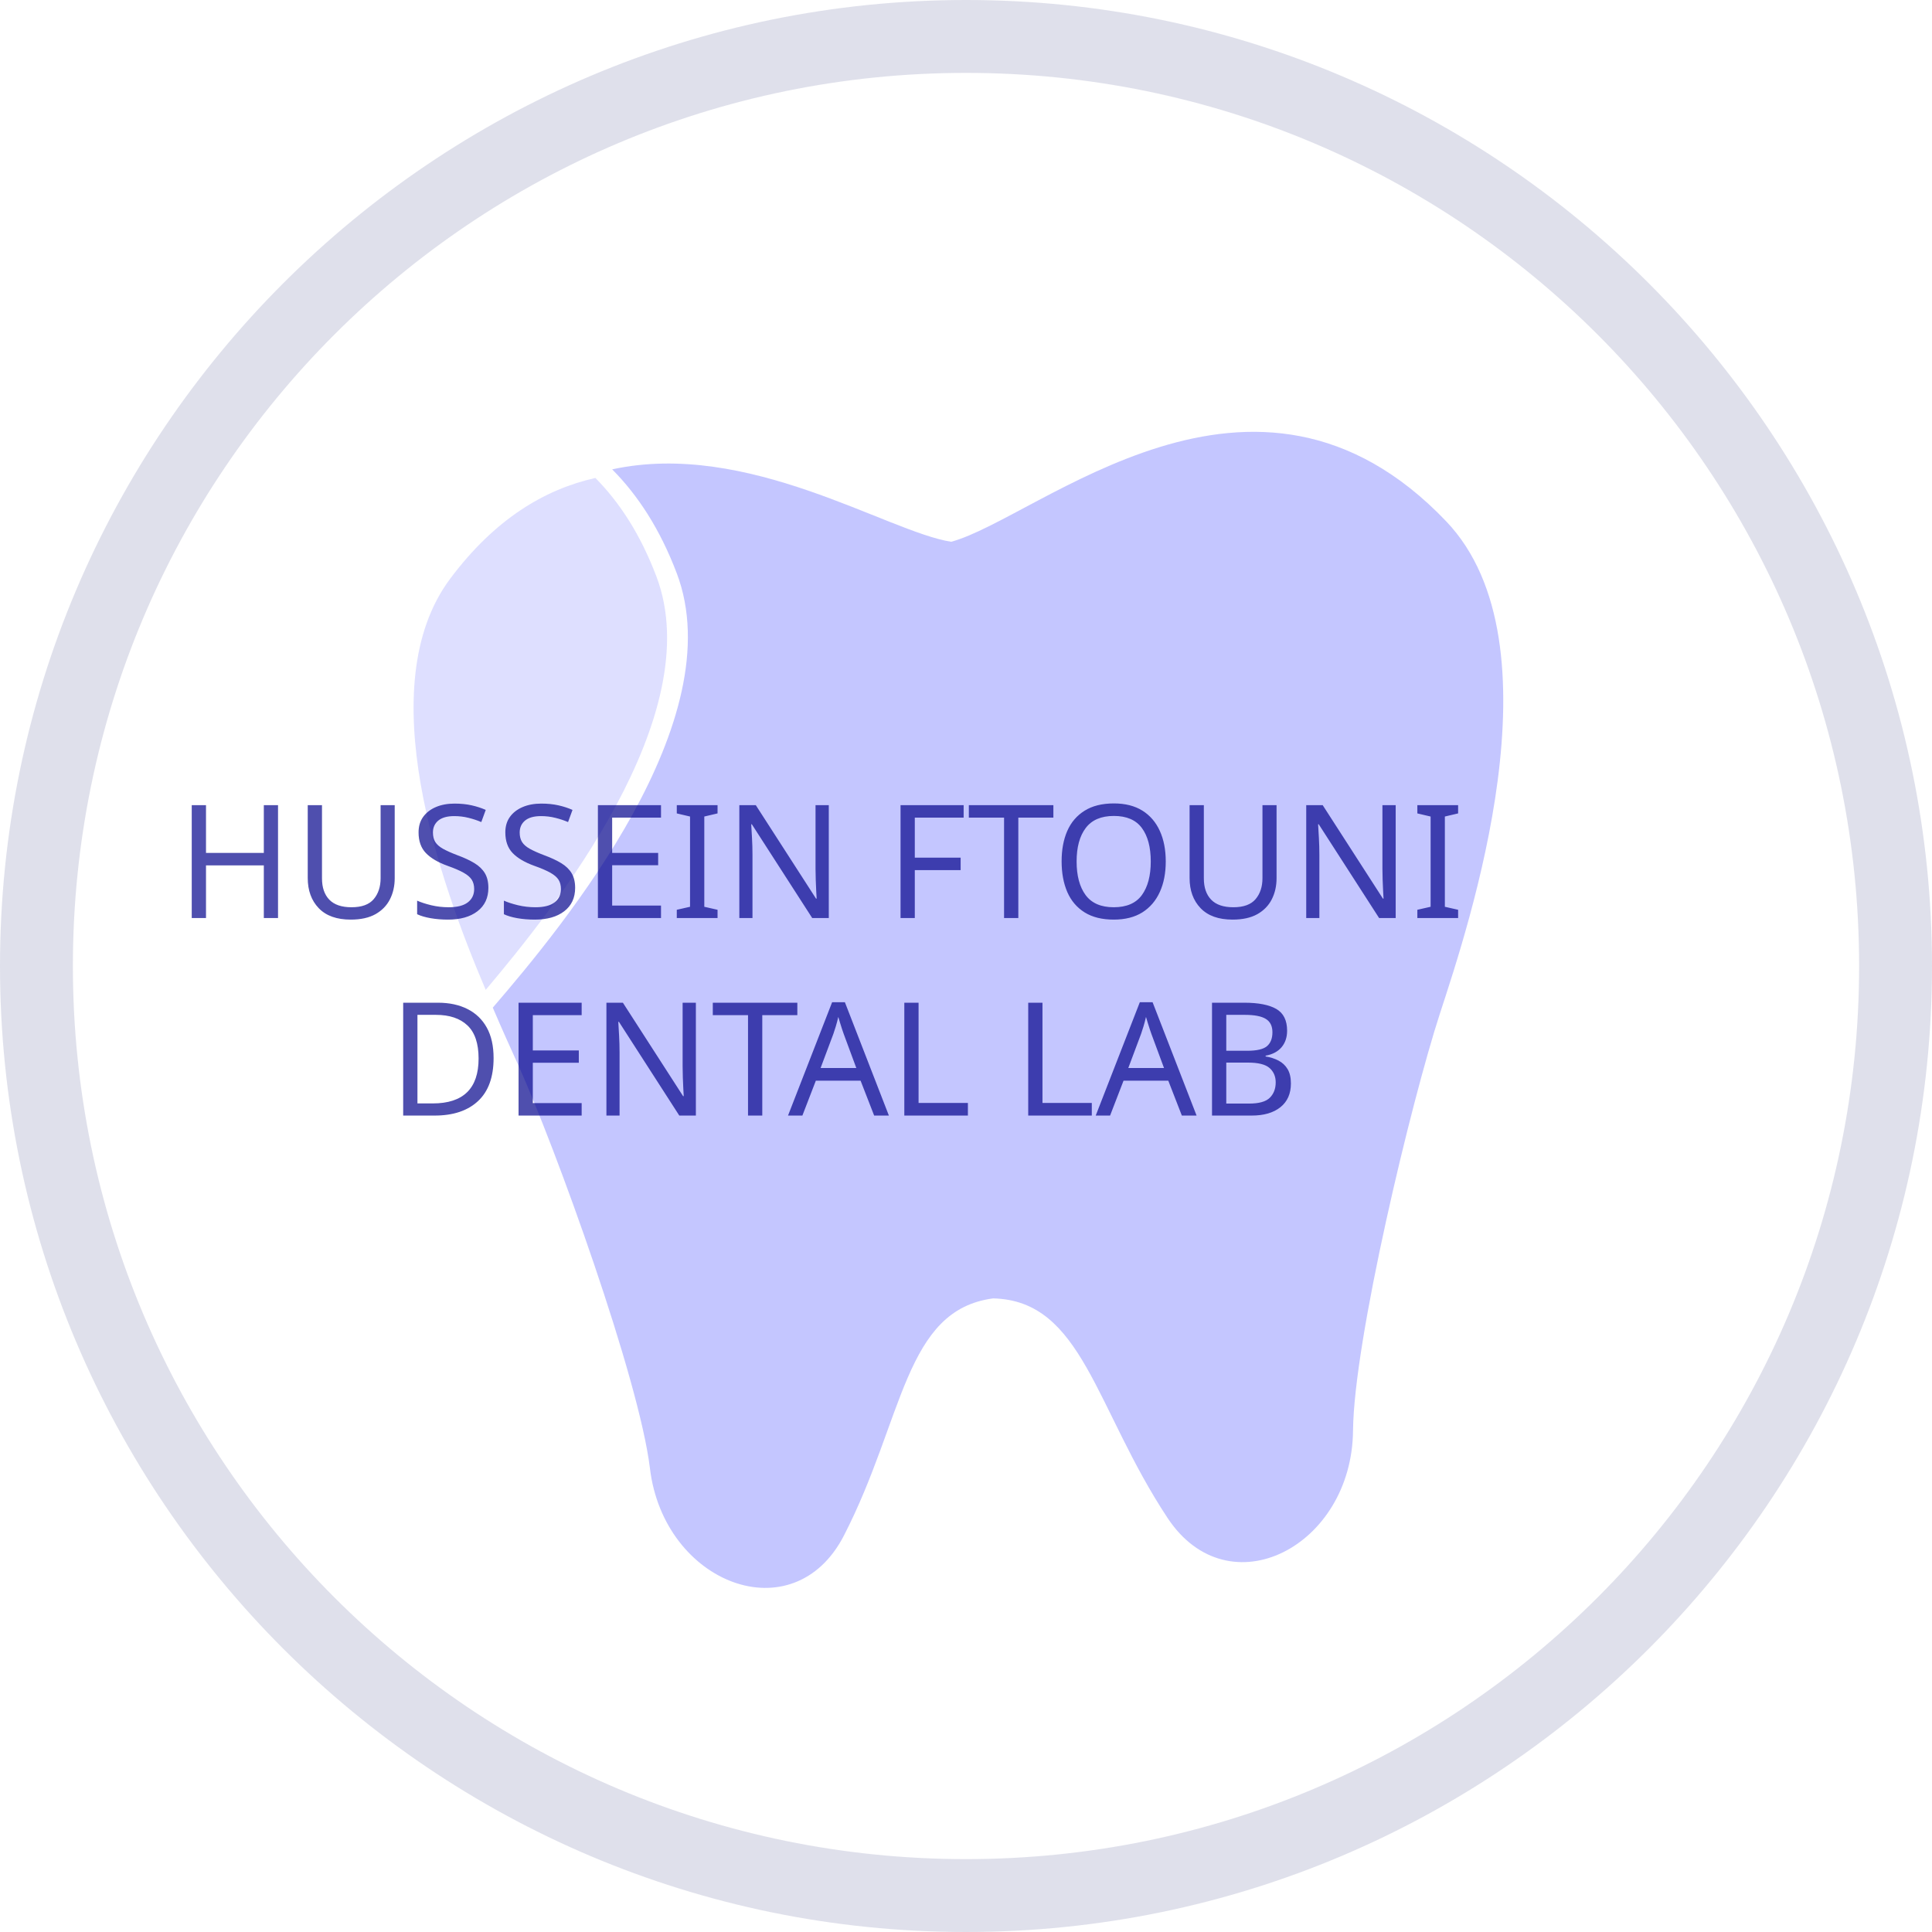
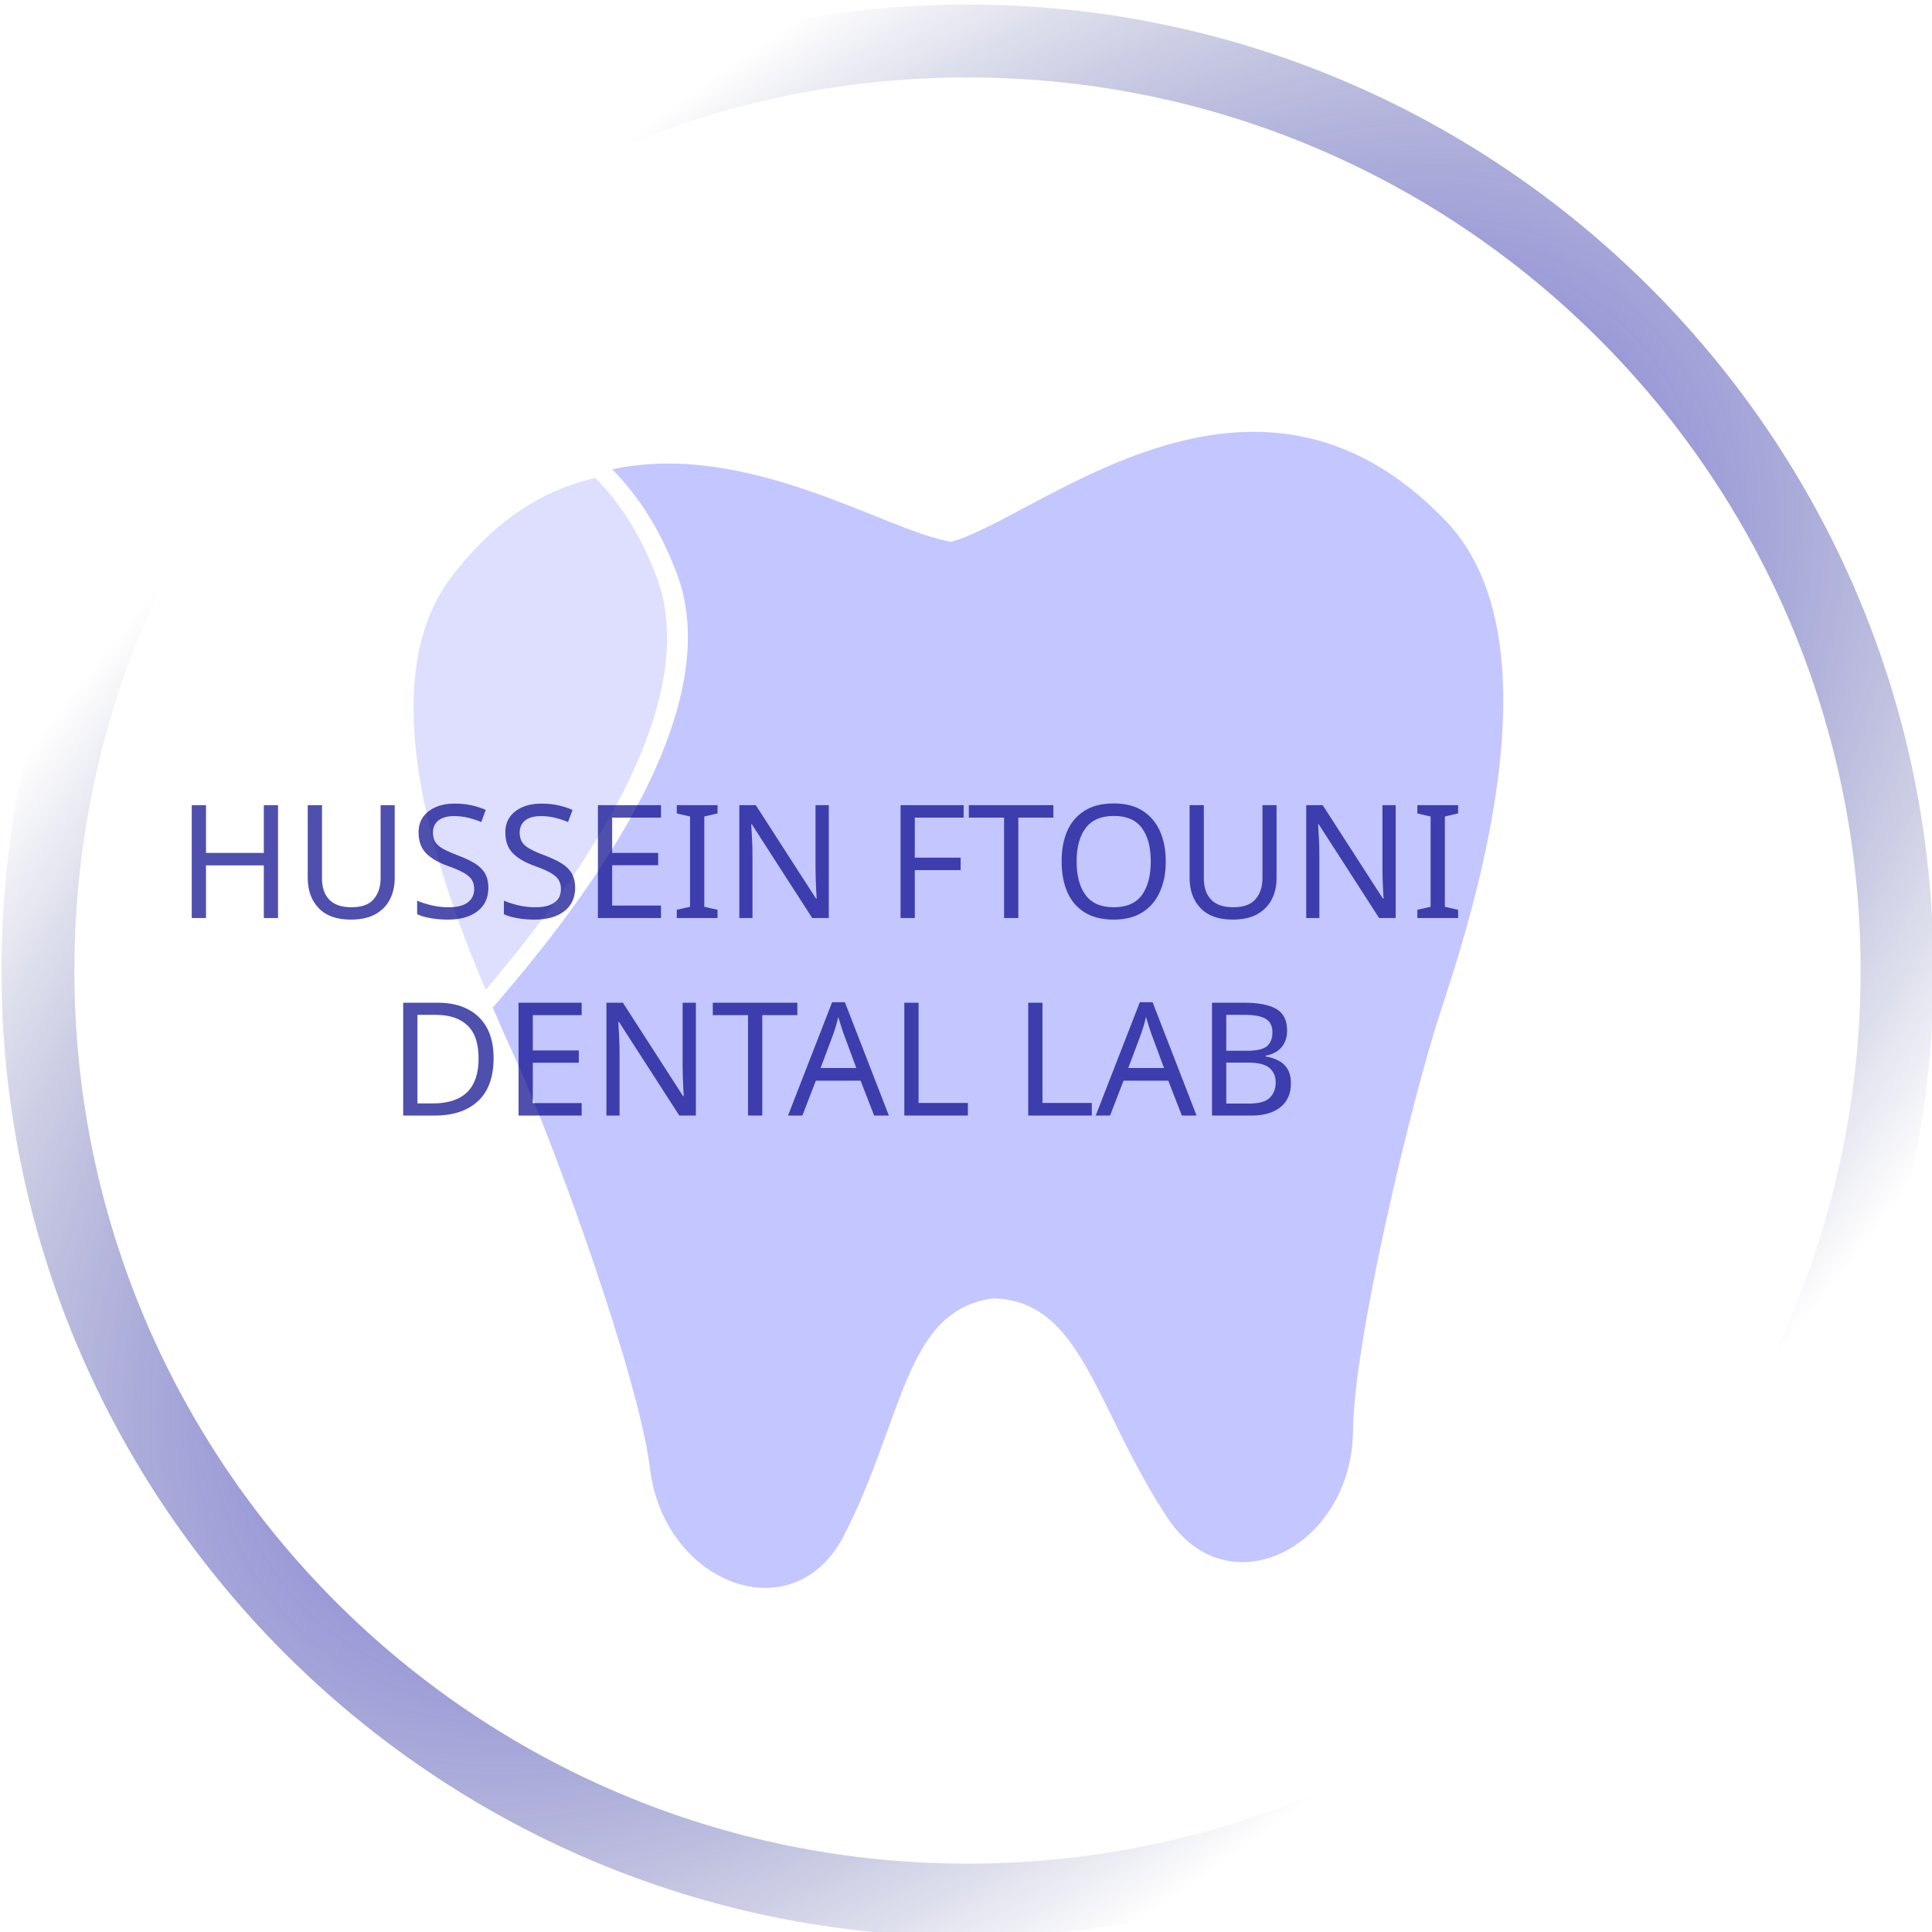
<svg xmlns="http://www.w3.org/2000/svg" xmlns:xlink="http://www.w3.org/1999/xlink" width="657.592" height="657.593" id="svg3881" version="1.1">
  <defs id="defs3883">
    <linearGradient id="linearGradient3772">
      <stop style="stop-color:#000086;stop-opacity:1;" offset="0" id="stop3774" />
      <stop style="stop-color:#000086;stop-opacity:0;" offset="1" id="stop3776" />
    </linearGradient>
    <linearGradient gradientUnits="userSpaceOnUse" y2="11447.226" x2="2225.413" y1="10870.338" x1="3735.294" id="linearGradient3857" xlink:href="#linearGradient3851" />
    <linearGradient id="linearGradient3851">
      <stop id="stop3853" offset="0" style="stop-color:#3b2b42;stop-opacity:1;" />
      <stop id="stop3855" offset="1" style="stop-color:#b700e4;stop-opacity:0;" />
    </linearGradient>
    <linearGradient xlink:href="#linearGradient3772" id="linearGradient3784" x1="1061.528" y1="584.913" x2="1535.418" y2="584.913" gradientUnits="userSpaceOnUse" />
+     <radialGradient xlink:href="#linearGradient3758" id="radialGradient3764" cx="1293.294" cy="596.458" fx="1293.294" fy="596.458" r="328.796" gradientTransform="matrix(-0.6098826,-0.6396675,1.218848,-1.162095,1355.06,2116.877)" gradientUnits="userSpaceOnUse" />
+     <linearGradient id="linearGradient3758">
+       <stop style="stop-color:#4b39ff;stop-opacity:1;" offset="0" id="stop3760" />
+       <stop style="stop-color:#000b60;stop-opacity:0;" offset="1" id="stop3762" />
+     </linearGradient>
+     <radialGradient r="328.796" fy="596.458" fx="1293.294" cy="596.458" cx="1293.294" gradientTransform="matrix(-0.6098826,-0.6396675,1.218848,-1.162095,1355.573,2118.424)" gradientUnits="userSpaceOnUse" id="radialGradient3045" xlink:href="#linearGradient3758" />
  </defs>
  <g transform="translate(-964.4977,-267.6617)" id="layer1">
    <g style="fill:#000bff;fill-opacity:0.233" transform="matrix(1.150349,0,0,1.150349,-200.0977,-85.71271)" id="g4442">
      <path id="path3835" style="fill:#000bff;fill-opacity:0.233;fill-rule:nonzero;stroke:none" d="m 1440.317,461.469 c -56.854,-59.634 -120.501,-1.024 -146.495,6.025 -19.043,-3.01 -60.163,-30.162 -100.304,-21.429 7.55,7.601 14.119,17.574 19.11,30.749 16.44,43.397 -32.943,103.592 -54.436,128.514 2.848,6.681 5.421,12.32 7.29,16.445 11.322,24.995 36.033,93.442 39.215,119.918 4.098,34.1 42.454,48.918 57.404,19.818 17.759,-34.566 17.878,-66.677 44.131,-70.149 26.479,0.625 30.148,32.53 51.621,64.978 18.077,27.316 54.568,8.457 54.871,-25.881 0.237,-26.66 17.234,-97.361 25.725,-123.424 8.491,-26.064 36.444,-109.293 1.866,-145.562" />
      <path id="path3837" style="fill:#000bff;fill-opacity:0.132;fill-rule:nonzero;stroke:none" d="m 1206.598,477.742 c -4.736,-12.497 -10.938,-21.945 -18.05,-29.136 -14.957,3.367 -29.745,12.11 -42.986,29.85 -23.634,31.661 -3.123,89.563 10.534,121.617 20.049,-23.769 66.104,-81.168 50.503,-122.331" />
      <text xml:space="preserve" style="font-size:40.55px;font-style:normal;font-weight:normal;line-height:125%;letter-spacing:0px;word-spacing:0px;fill:#00008a;fill-opacity:0.688;stroke:none;font-family:Sans" x="1298.908" y="578.815" id="text2990">
        <tspan id="tspan2992" x="1298.908" y="578.815" style="font-size:46.761px;font-style:normal;font-variant:normal;font-weight:normal;font-stretch:normal;text-align:center;text-anchor:middle;fill:#00008a;fill-opacity:0.688;font-family:Neuropol X Rg;-inkscape-font-specification:Neuropol X Rg" dx="3.694" rotate="0.8 0.8 0.8 0.8 0.8 0.8 0.8 0.8 0.8 0.8 0.8 0.8 0.8 0.8 0">HUSSEIN FTOUNI</tspan>
        <tspan x="1298.908" y="637.265" id="tspan2994" style="font-size:46.761px;font-style:normal;font-variant:normal;font-weight:normal;font-stretch:normal;text-align:center;text-anchor:middle;fill:#00008a;fill-opacity:0.688;font-family:Neuropol X Rg;-inkscape-font-specification:Neuropol X Rg" rotate="0.8 0.8 0.8 0.8 0.8 0.8 0.8 0.8 0.8 0.8 0">DENTAL LAB</tspan>
      </text>
      <flowRoot xml:space="preserve" id="flowRoot2996" style="fill:black;stroke:none;stroke-opacity:1;stroke-width:1px;stroke-linejoin:miter;stroke-linecap:butt;fill-opacity:1;font-family:Sans;font-style:normal;font-weight:normal;font-size:40px;line-height:125%;letter-spacing:0px;word-spacing:0px">
        <flowRegion id="flowRegion2998">
          <rect id="rect3000" width="187.888" height="46.467" x="131.32" y="-203.057" />
        </flowRegion>
        <flowPara id="flowPara3002" />
      </flowRoot>
    </g>
-     <path id="path86" style="fill:#000b60;fill-opacity:0.127;fill-rule:nonzero;stroke:none" d="m 1293.294,267.662 c -181.299,0 -328.796,147.498 -328.796,328.796 0,181.299 147.497,328.796 328.796,328.796 181.299,0 328.796,-147.498 328.796,-328.796 0,-181.299 -147.498,-328.796 -328.796,-328.796 l 0,0 z m 0,24.809 c 167.887,0 303.988,136.1 303.988,303.988 0,167.887 -136.1,303.988 -303.988,303.988 -167.887,0 -303.988,-136.1 -303.988,-303.988 0,-167.887 136.1,-303.988 303.988,-303.988" />
+     <path id="path86" style="fill:url(#radialGradient3045);fill-opacity:1;fill-rule:nonzero;stroke:none" d="m 1293.807,269.209 c -181.299,0 -328.796,147.498 -328.796,328.796 0,181.299 147.498,328.796 328.796,328.796 181.299,0 328.796,-147.498 328.796,-328.796 0,-181.299 -147.498,-328.796 -328.796,-328.796 l 0,0 z m 0,24.809 c 167.887,0 303.988,136.1 303.988,303.988 0,167.887 -136.1,303.988 -303.988,303.988 -167.887,0 -303.988,-136.1 -303.988,-303.988 0,-167.887 136.1,-303.988 303.988,-303.988" />
  </g>
</svg>
